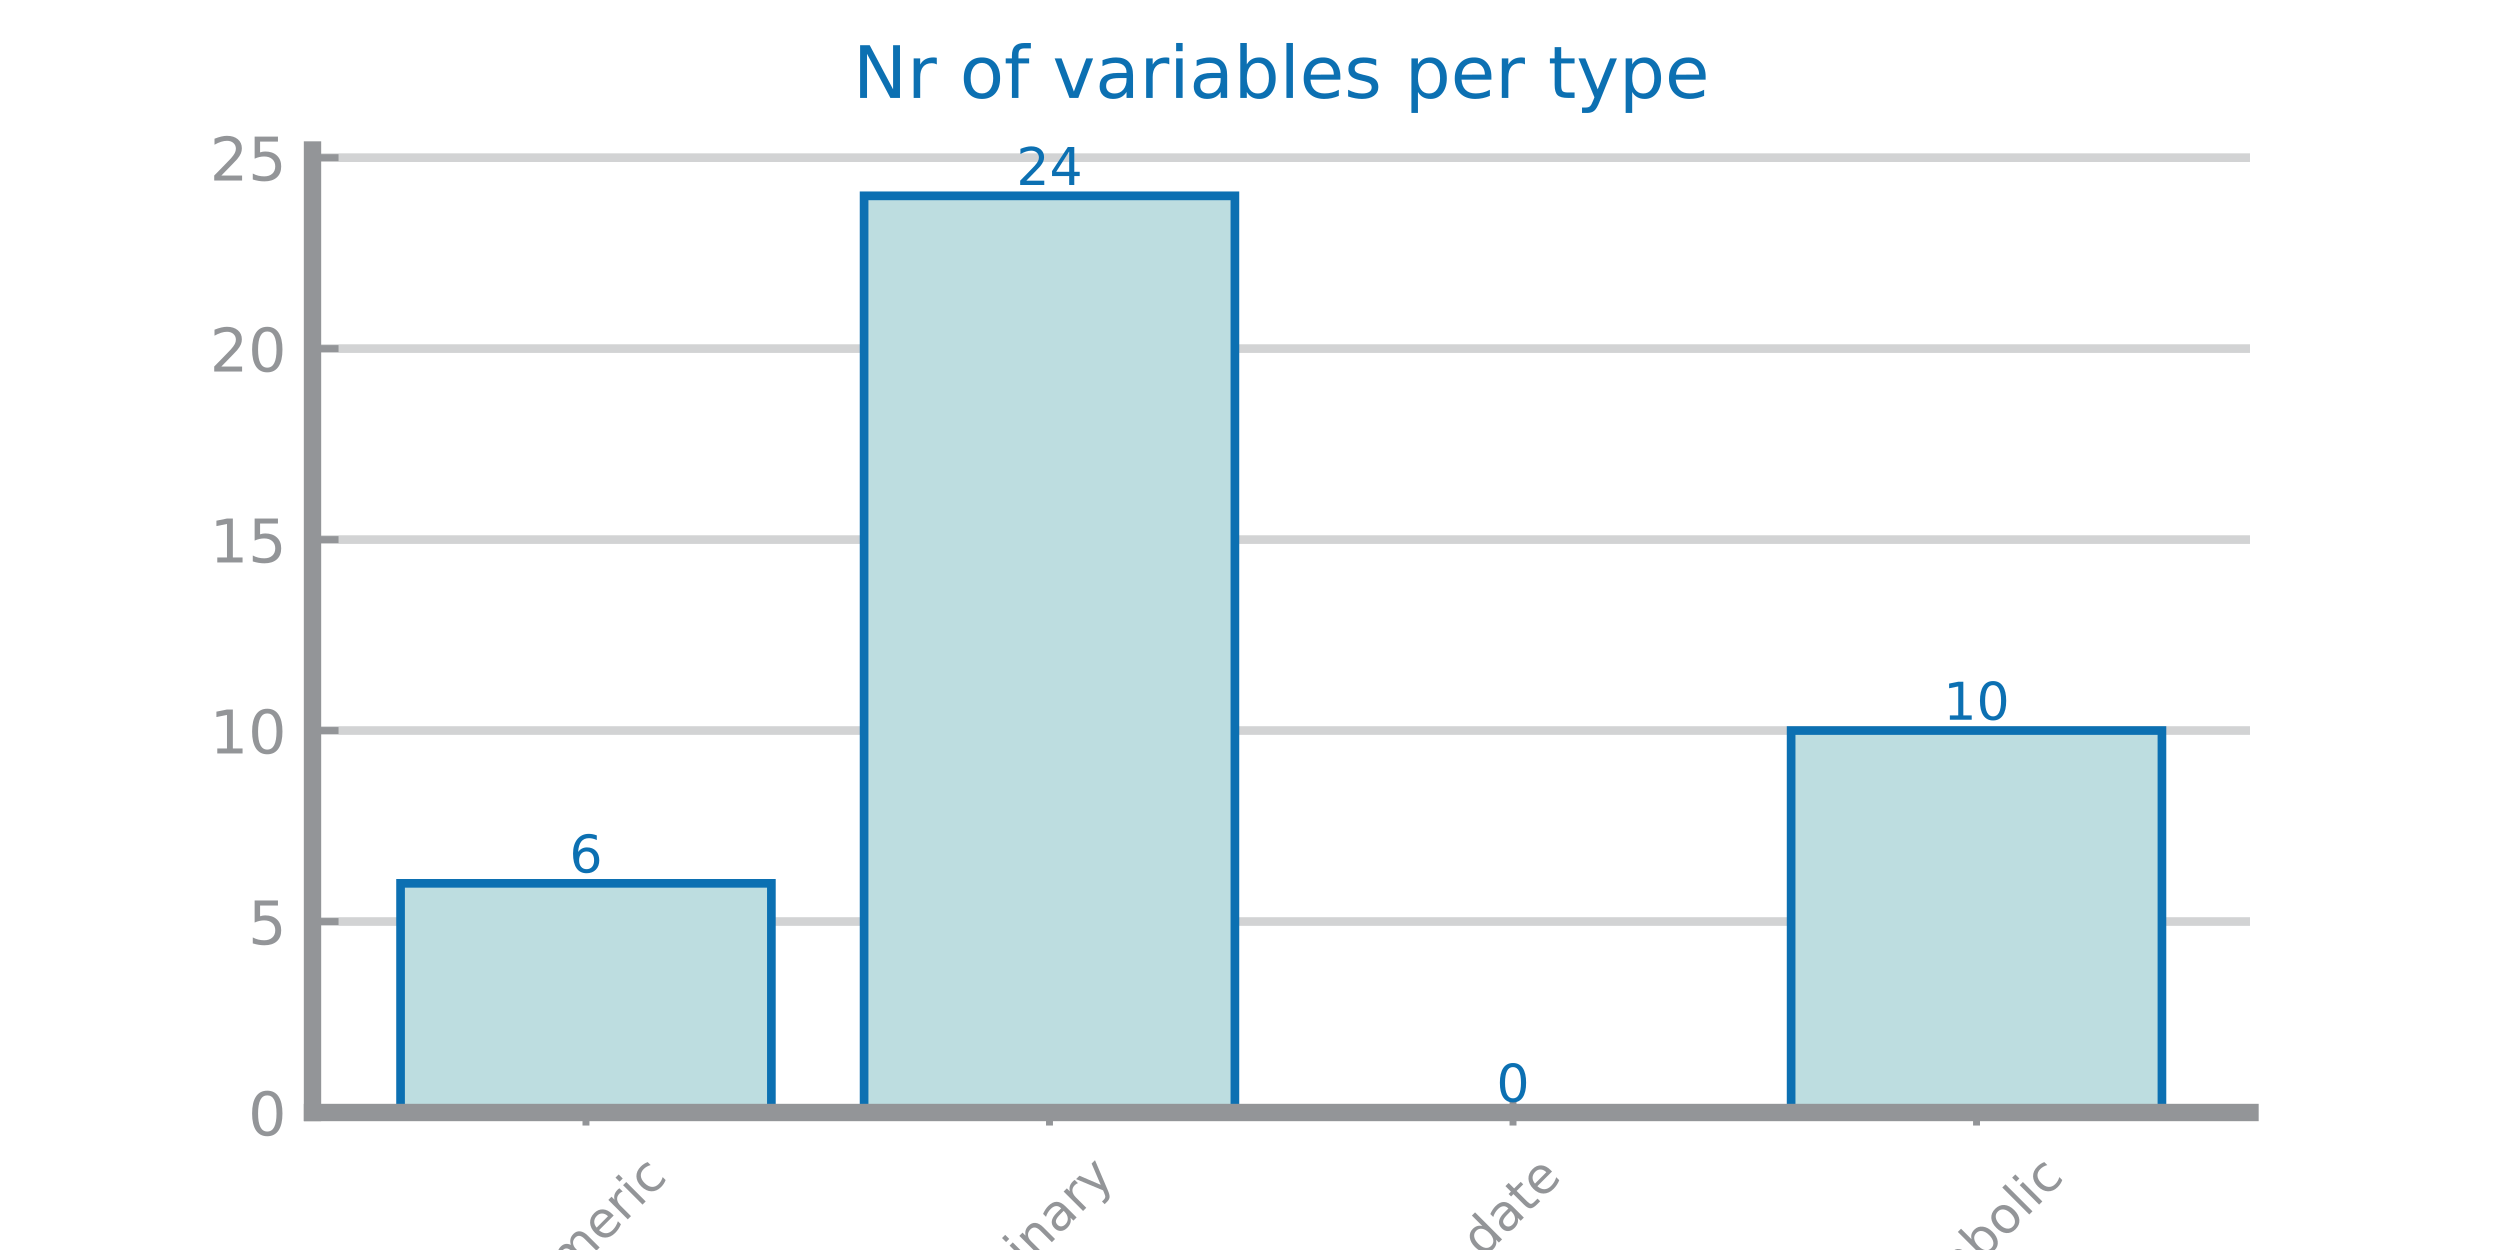
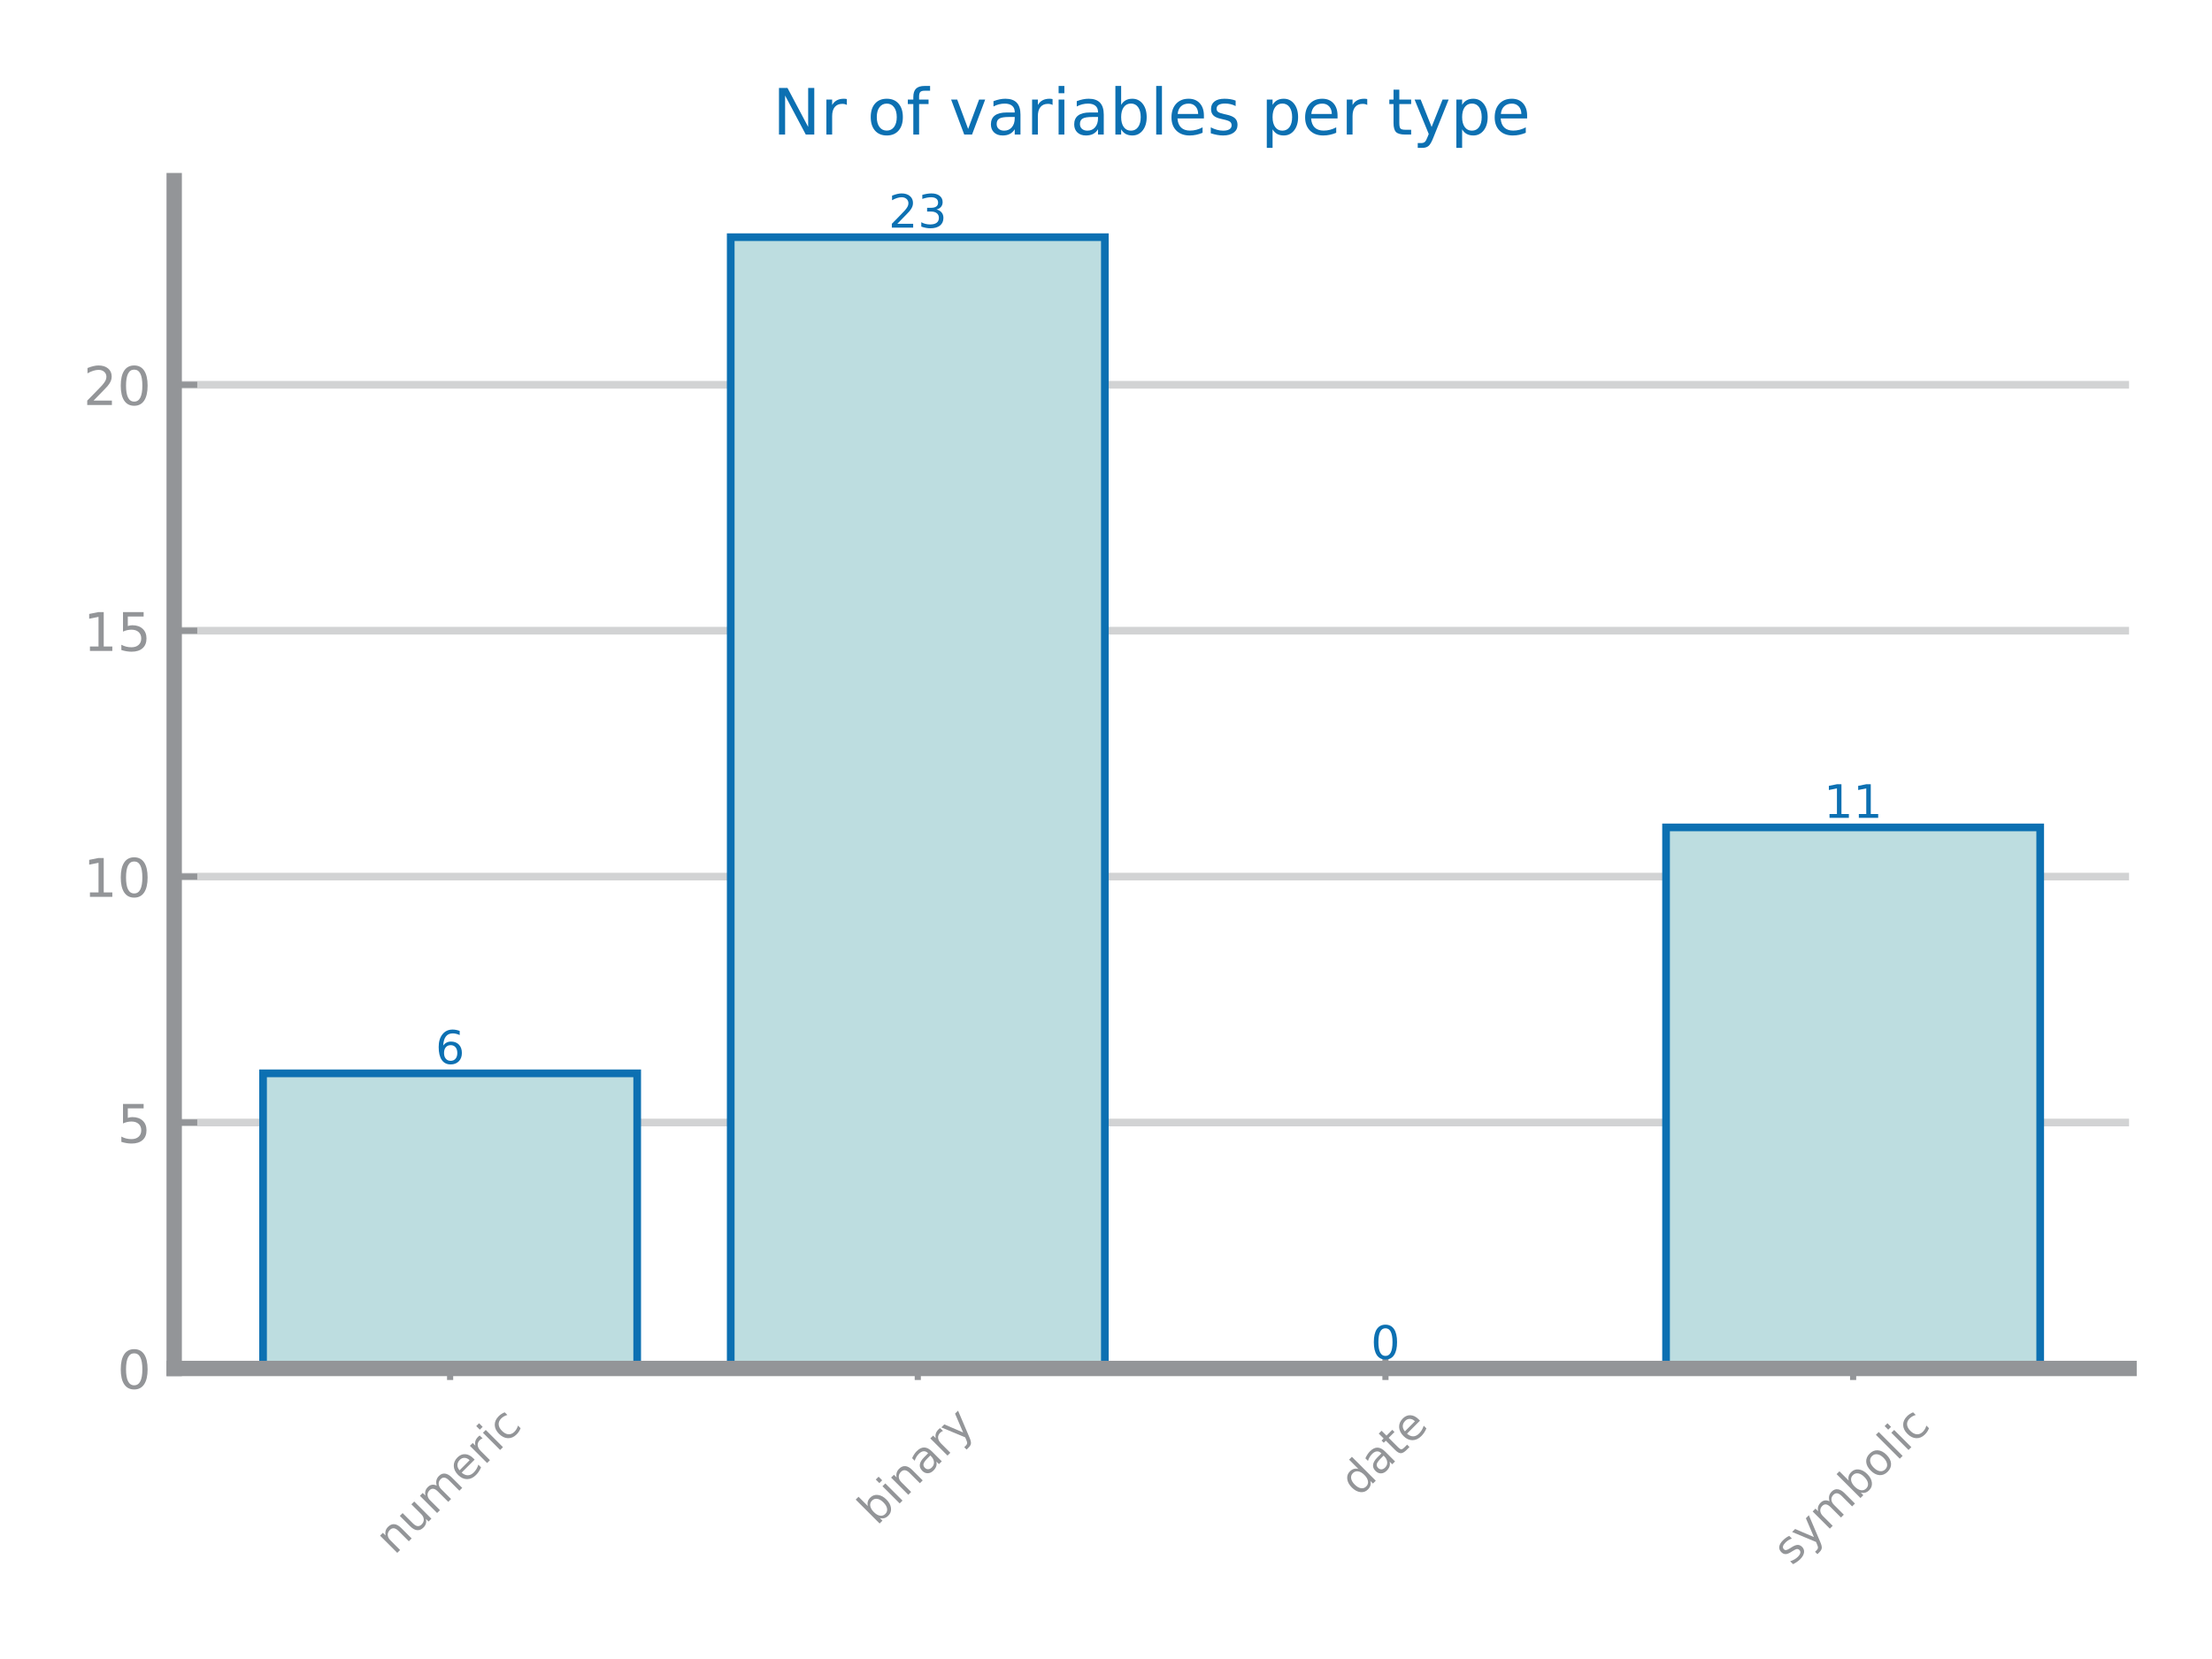
- <svg xmlns="http://www.w3.org/2000/svg" xmlns:xlink="http://www.w3.org/1999/xlink" width="288pt" height="144pt" viewBox="0 0 288 144" version="1.1">
+ <svg xmlns="http://www.w3.org/2000/svg" xmlns:xlink="http://www.w3.org/1999/xlink" width="288pt" height="216pt" viewBox="0 0 288 216" version="1.1">
  <defs>
    <style type="text/css">*{stroke-linejoin: round; stroke-linecap: butt}</style>
  </defs>
  <g id="figure_1">
    <g id="patch_1">
-       <path d="M 0 144  L 288 144  L 288 0  L 0 0  z " style="fill: #ffffff" />
+       <path d="M 0 216  L 288 216  L 288 0  L 0 0  z " style="fill: #ffffff" />
    </g>
    <g id="axes_1">
      <g id="patch_2">
-         <path d="M 36 128.16  L 259.2 128.16  L 259.2 17.28  L 36 17.28  z " style="fill: #ffffff" />
+         <path d="M 22.68 178.172  L 277.2 178.172  L 277.2 23.52  L 22.68 23.52  z " style="fill: #ffffff" />
      </g>
      <g id="matplotlib.axis_1">
        <g id="xtick_1">
          <g id="line2d_1">
            <defs>
-               <path id="m14a584cc9d" d="M 0 1.5  L 0 -1.5  " style="stroke: #939598; stroke-width: 0.8" />
+               <path id="mdaf7bc364d" d="M 0 1.5  L 0 -1.5  " style="stroke: #939598; stroke-width: 0.8" />
            </defs>
            <g>
-               <use xlink:href="#m14a584cc9d" x="67.504" y="128.16" style="fill: #939598; stroke: #939598; stroke-width: 0.8" />
+               <use xlink:href="#mdaf7bc364d" x="58.605" y="178.172" style="fill: #939598; stroke: #939598; stroke-width: 0.8" />
            </g>
          </g>
          <g id="text_1">
-             <g style="fill: #939598" transform="translate(60.24999 152.539) rotate(-45) scale(0.0579 -0.0579)">
+             <g style="fill: #939598" transform="translate(51.35075 202.5506) rotate(-45) scale(0.0579 -0.0579)">
              <defs>
                <path id="DejaVuSans-6e" d="M 3513 2113  L 3513 0  L 2938 0  L 2938 2094  Q 2938 2591 2744 2837  Q 2550 3084 2163 3084  Q 1697 3084 1428 2787  Q 1159 2491 1159 1978  L 1159 0  L 581 0  L 581 3500  L 1159 3500  L 1159 2956  Q 1366 3272 1645 3428  Q 1925 3584 2291 3584  Q 2894 3584 3203 3211  Q 3513 2838 3513 2113  z " transform="scale(0.015625)" />
                <path id="DejaVuSans-75" d="M 544 1381  L 544 3500  L 1119 3500  L 1119 1403  Q 1119 906 1312 657  Q 1506 409 1894 409  Q 2359 409 2629 706  Q 2900 1003 2900 1516  L 2900 3500  L 3475 3500  L 3475 0  L 2900 0  L 2900 538  Q 2691 219 2414 64  Q 2138 -91 1772 -91  Q 1169 -91 856 284  Q 544 659 544 1381  z M 1991 3584  L 1991 3584  z " transform="scale(0.015625)" />
                <path id="DejaVuSans-6d" d="M 3328 2828  Q 3544 3216 3844 3400  Q 4144 3584 4550 3584  Q 5097 3584 5394 3201  Q 5691 2819 5691 2113  L 5691 0  L 5113 0  L 5113 2094  Q 5113 2597 4934 2840  Q 4756 3084 4391 3084  Q 3944 3084 3684 2787  Q 3425 2491 3425 1978  L 3425 0  L 2847 0  L 2847 2094  Q 2847 2600 2669 2842  Q 2491 3084 2119 3084  Q 1678 3084 1418 2786  Q 1159 2488 1159 1978  L 1159 0  L 581 0  L 581 3500  L 1159 3500  L 1159 2956  Q 1356 3278 1631 3431  Q 1906 3584 2284 3584  Q 2666 3584 2933 3390  Q 3200 3197 3328 2828  z " transform="scale(0.015625)" />
                <path id="DejaVuSans-65" d="M 3597 1894  L 3597 1613  L 953 1613  Q 991 1019 1311 708  Q 1631 397 2203 397  Q 2534 397 2845 478  Q 3156 559 3463 722  L 3463 178  Q 3153 47 2828 -22  Q 2503 -91 2169 -91  Q 1331 -91 842 396  Q 353 884 353 1716  Q 353 2575 817 3079  Q 1281 3584 2069 3584  Q 2775 3584 3186 3129  Q 3597 2675 3597 1894  z M 3022 2063  Q 3016 2534 2758 2815  Q 2500 3097 2075 3097  Q 1594 3097 1305 2825  Q 1016 2553 972 2059  L 3022 2063  z " transform="scale(0.015625)" />
                <path id="DejaVuSans-72" d="M 2631 2963  Q 2534 3019 2420 3045  Q 2306 3072 2169 3072  Q 1681 3072 1420 2755  Q 1159 2438 1159 1844  L 1159 0  L 581 0  L 581 3500  L 1159 3500  L 1159 2956  Q 1341 3275 1631 3429  Q 1922 3584 2338 3584  Q 2397 3584 2469 3576  Q 2541 3569 2628 3553  L 2631 2963  z " transform="scale(0.015625)" />
                <path id="DejaVuSans-69" d="M 603 3500  L 1178 3500  L 1178 0  L 603 0  L 603 3500  z M 603 4863  L 1178 4863  L 1178 4134  L 603 4134  L 603 4863  z " transform="scale(0.015625)" />
                <path id="DejaVuSans-63" d="M 3122 3366  L 3122 2828  Q 2878 2963 2633 3030  Q 2388 3097 2138 3097  Q 1578 3097 1268 2742  Q 959 2388 959 1747  Q 959 1106 1268 751  Q 1578 397 2138 397  Q 2388 397 2633 464  Q 2878 531 3122 666  L 3122 134  Q 2881 22 2623 -34  Q 2366 -91 2075 -91  Q 1284 -91 818 406  Q 353 903 353 1747  Q 353 2603 823 3093  Q 1294 3584 2113 3584  Q 2378 3584 2631 3529  Q 2884 3475 3122 3366  z " transform="scale(0.015625)" />
              </defs>
              <use xlink:href="#DejaVuSans-6e" />
              <use xlink:href="#DejaVuSans-75" x="63.379" />
              <use xlink:href="#DejaVuSans-6d" x="126.758" />
              <use xlink:href="#DejaVuSans-65" x="224.17" />
              <use xlink:href="#DejaVuSans-72" x="285.693" />
              <use xlink:href="#DejaVuSans-69" x="326.807" />
              <use xlink:href="#DejaVuSans-63" x="354.59" />
            </g>
          </g>
        </g>
        <g id="xtick_2">
          <g id="line2d_2">
            <g>
-               <use xlink:href="#m14a584cc9d" x="120.901" y="128.16" style="fill: #939598; stroke: #939598; stroke-width: 0.8" />
+               <use xlink:href="#mdaf7bc364d" x="119.495" y="178.172" style="fill: #939598; stroke: #939598; stroke-width: 0.8" />
            </g>
          </g>
          <g id="text_2">
-             <g style="fill: #939598" transform="translate(115.5579 148.7174) rotate(-45) scale(0.0579 -0.0579)">
+             <g style="fill: #939598" transform="translate(114.1515 198.729) rotate(-45) scale(0.0579 -0.0579)">
              <defs>
                <path id="DejaVuSans-62" d="M 3116 1747  Q 3116 2381 2855 2742  Q 2594 3103 2138 3103  Q 1681 3103 1420 2742  Q 1159 2381 1159 1747  Q 1159 1113 1420 752  Q 1681 391 2138 391  Q 2594 391 2855 752  Q 3116 1113 3116 1747  z M 1159 2969  Q 1341 3281 1617 3432  Q 1894 3584 2278 3584  Q 2916 3584 3314 3078  Q 3713 2572 3713 1747  Q 3713 922 3314 415  Q 2916 -91 2278 -91  Q 1894 -91 1617 61  Q 1341 213 1159 525  L 1159 0  L 581 0  L 581 4863  L 1159 4863  L 1159 2969  z " transform="scale(0.015625)" />
                <path id="DejaVuSans-61" d="M 2194 1759  Q 1497 1759 1228 1600  Q 959 1441 959 1056  Q 959 750 1161 570  Q 1363 391 1709 391  Q 2188 391 2477 730  Q 2766 1069 2766 1631  L 2766 1759  L 2194 1759  z M 3341 1997  L 3341 0  L 2766 0  L 2766 531  Q 2569 213 2275 61  Q 1981 -91 1556 -91  Q 1019 -91 701 211  Q 384 513 384 1019  Q 384 1609 779 1909  Q 1175 2209 1959 2209  L 2766 2209  L 2766 2266  Q 2766 2663 2505 2880  Q 2244 3097 1772 3097  Q 1472 3097 1187 3025  Q 903 2953 641 2809  L 641 3341  Q 956 3463 1253 3523  Q 1550 3584 1831 3584  Q 2591 3584 2966 3190  Q 3341 2797 3341 1997  z " transform="scale(0.015625)" />
                <path id="DejaVuSans-79" d="M 2059 -325  Q 1816 -950 1584 -1140  Q 1353 -1331 966 -1331  L 506 -1331  L 506 -850  L 844 -850  Q 1081 -850 1212 -737  Q 1344 -625 1503 -206  L 1606 56  L 191 3500  L 800 3500  L 1894 763  L 2988 3500  L 3597 3500  L 2059 -325  z " transform="scale(0.015625)" />
              </defs>
              <use xlink:href="#DejaVuSans-62" />
              <use xlink:href="#DejaVuSans-69" x="63.477" />
              <use xlink:href="#DejaVuSans-6e" x="91.26" />
              <use xlink:href="#DejaVuSans-61" x="154.639" />
              <use xlink:href="#DejaVuSans-72" x="215.918" />
              <use xlink:href="#DejaVuSans-79" x="257.031" />
            </g>
          </g>
        </g>
        <g id="xtick_3">
          <g id="line2d_3">
            <g>
-               <use xlink:href="#m14a584cc9d" x="174.299" y="128.16" style="fill: #939598; stroke: #939598; stroke-width: 0.8" />
+               <use xlink:href="#mdaf7bc364d" x="180.385" y="178.172" style="fill: #939598; stroke: #939598; stroke-width: 0.8" />
            </g>
          </g>
          <g id="text_3">
-             <g style="fill: #939598" transform="translate(170.8121 145.0032) rotate(-45) scale(0.0579 -0.0579)">
+             <g style="fill: #939598" transform="translate(176.8986 195.0148) rotate(-45) scale(0.0579 -0.0579)">
              <defs>
                <path id="DejaVuSans-64" d="M 2906 2969  L 2906 4863  L 3481 4863  L 3481 0  L 2906 0  L 2906 525  Q 2725 213 2448 61  Q 2172 -91 1784 -91  Q 1150 -91 751 415  Q 353 922 353 1747  Q 353 2572 751 3078  Q 1150 3584 1784 3584  Q 2172 3584 2448 3432  Q 2725 3281 2906 2969  z M 947 1747  Q 947 1113 1208 752  Q 1469 391 1925 391  Q 2381 391 2643 752  Q 2906 1113 2906 1747  Q 2906 2381 2643 2742  Q 2381 3103 1925 3103  Q 1469 3103 1208 2742  Q 947 2381 947 1747  z " transform="scale(0.015625)" />
                <path id="DejaVuSans-74" d="M 1172 4494  L 1172 3500  L 2356 3500  L 2356 3053  L 1172 3053  L 1172 1153  Q 1172 725 1289 603  Q 1406 481 1766 481  L 2356 481  L 2356 0  L 1766 0  Q 1100 0 847 248  Q 594 497 594 1153  L 594 3053  L 172 3053  L 172 3500  L 594 3500  L 594 4494  L 1172 4494  z " transform="scale(0.015625)" />
              </defs>
              <use xlink:href="#DejaVuSans-64" />
              <use xlink:href="#DejaVuSans-61" x="63.477" />
              <use xlink:href="#DejaVuSans-74" x="124.756" />
              <use xlink:href="#DejaVuSans-65" x="163.965" />
            </g>
          </g>
        </g>
        <g id="xtick_4">
          <g id="line2d_4">
            <g>
-               <use xlink:href="#m14a584cc9d" x="227.696" y="128.16" style="fill: #939598; stroke: #939598; stroke-width: 0.8" />
+               <use xlink:href="#mdaf7bc364d" x="241.275" y="178.172" style="fill: #939598; stroke: #939598; stroke-width: 0.8" />
            </g>
          </g>
          <g id="text_4">
-             <g style="fill: #939598" transform="translate(219.7383 153.9451) rotate(-45) scale(0.0579 -0.0579)">
+             <g style="fill: #939598" transform="translate(233.3176 203.9567) rotate(-45) scale(0.0579 -0.0579)">
              <defs>
                <path id="DejaVuSans-73" d="M 2834 3397  L 2834 2853  Q 2591 2978 2328 3040  Q 2066 3103 1784 3103  Q 1356 3103 1142 2972  Q 928 2841 928 2578  Q 928 2378 1081 2264  Q 1234 2150 1697 2047  L 1894 2003  Q 2506 1872 2764 1633  Q 3022 1394 3022 966  Q 3022 478 2636 193  Q 2250 -91 1575 -91  Q 1294 -91 989 -36  Q 684 19 347 128  L 347 722  Q 666 556 975 473  Q 1284 391 1588 391  Q 1994 391 2212 530  Q 2431 669 2431 922  Q 2431 1156 2273 1281  Q 2116 1406 1581 1522  L 1381 1569  Q 847 1681 609 1914  Q 372 2147 372 2553  Q 372 3047 722 3315  Q 1072 3584 1716 3584  Q 2034 3584 2315 3537  Q 2597 3491 2834 3397  z " transform="scale(0.015625)" />
                <path id="DejaVuSans-6f" d="M 1959 3097  Q 1497 3097 1228 2736  Q 959 2375 959 1747  Q 959 1119 1226 758  Q 1494 397 1959 397  Q 2419 397 2687 759  Q 2956 1122 2956 1747  Q 2956 2369 2687 2733  Q 2419 3097 1959 3097  z M 1959 3584  Q 2709 3584 3137 3096  Q 3566 2609 3566 1747  Q 3566 888 3137 398  Q 2709 -91 1959 -91  Q 1206 -91 779 398  Q 353 888 353 1747  Q 353 2609 779 3096  Q 1206 3584 1959 3584  z " transform="scale(0.015625)" />
                <path id="DejaVuSans-6c" d="M 603 4863  L 1178 4863  L 1178 0  L 603 0  L 603 4863  z " transform="scale(0.015625)" />
              </defs>
              <use xlink:href="#DejaVuSans-73" />
              <use xlink:href="#DejaVuSans-79" x="52.1" />
              <use xlink:href="#DejaVuSans-6d" x="111.279" />
              <use xlink:href="#DejaVuSans-62" x="208.691" />
              <use xlink:href="#DejaVuSans-6f" x="272.168" />
              <use xlink:href="#DejaVuSans-6c" x="333.35" />
              <use xlink:href="#DejaVuSans-69" x="361.133" />
              <use xlink:href="#DejaVuSans-63" x="388.916" />
            </g>
          </g>
        </g>
      </g>
      <g id="matplotlib.axis_2">
        <g id="ytick_1">
          <g id="line2d_5">
-             <path d="M 36 128.16  L 259.2 128.16  " clip-path="url(#p136a6dcaf3)" style="fill: none; stroke: #d2d3d4; stroke-linecap: square" />
+             <path d="M 22.68 178.172  L 277.2 178.172  " clip-path="url(#p9d71a5cc10)" style="fill: none; stroke: #d2d3d4; stroke-linecap: square" />
          </g>
          <g id="line2d_6">
            <defs>
-               <path id="m905802e1bb" d="M 0 0  L 3 0  " style="stroke: #939598; stroke-width: 0.8" />
+               <path id="ma5fc318464" d="M 0 0  L 3 0  " style="stroke: #939598; stroke-width: 0.8" />
            </defs>
            <g>
-               <use xlink:href="#m905802e1bb" x="36" y="128.16" style="fill: #939598; stroke: #939598; stroke-width: 0.8" />
+               <use xlink:href="#ma5fc318464" x="22.68" y="178.172" style="fill: #939598; stroke: #939598; stroke-width: 0.8" />
            </g>
          </g>
          <g id="text_5">
-             <g style="fill: #939598" transform="translate(28.58442 130.7967) scale(0.0694 -0.0694)">
+             <g style="fill: #939598" transform="translate(15.26442 180.8082) scale(0.0694 -0.0694)">
              <defs>
                <path id="DejaVuSans-30" d="M 2034 4250  Q 1547 4250 1301 3770  Q 1056 3291 1056 2328  Q 1056 1369 1301 889  Q 1547 409 2034 409  Q 2525 409 2770 889  Q 3016 1369 3016 2328  Q 3016 3291 2770 3770  Q 2525 4250 2034 4250  z M 2034 4750  Q 2819 4750 3233 4129  Q 3647 3509 3647 2328  Q 3647 1150 3233 529  Q 2819 -91 2034 -91  Q 1250 -91 836 529  Q 422 1150 422 2328  Q 422 3509 836 4129  Q 1250 4750 2034 4750  z " transform="scale(0.015625)" />
              </defs>
              <use xlink:href="#DejaVuSans-30" />
            </g>
          </g>
        </g>
        <g id="ytick_2">
          <g id="line2d_7">
-             <path d="M 36 106.16  L 259.2 106.16  " clip-path="url(#p136a6dcaf3)" style="fill: none; stroke: #d2d3d4; stroke-linecap: square" />
+             <path d="M 22.68 146.153  L 277.2 146.153  " clip-path="url(#p9d71a5cc10)" style="fill: none; stroke: #d2d3d4; stroke-linecap: square" />
          </g>
          <g id="line2d_8">
            <g>
-               <use xlink:href="#m905802e1bb" x="36" y="106.16" style="fill: #939598; stroke: #939598; stroke-width: 0.8" />
+               <use xlink:href="#ma5fc318464" x="22.68" y="146.153" style="fill: #939598; stroke: #939598; stroke-width: 0.8" />
            </g>
          </g>
          <g id="text_6">
-             <g style="fill: #939598" transform="translate(28.58442 108.7967) scale(0.0694 -0.0694)">
+             <g style="fill: #939598" transform="translate(15.26442 148.7893) scale(0.0694 -0.0694)">
              <defs>
                <path id="DejaVuSans-35" d="M 691 4666  L 3169 4666  L 3169 4134  L 1269 4134  L 1269 2991  Q 1406 3038 1543 3061  Q 1681 3084 1819 3084  Q 2600 3084 3056 2656  Q 3513 2228 3513 1497  Q 3513 744 3044 326  Q 2575 -91 1722 -91  Q 1428 -91 1123 -41  Q 819 9 494 109  L 494 744  Q 775 591 1075 516  Q 1375 441 1709 441  Q 2250 441 2565 725  Q 2881 1009 2881 1497  Q 2881 1984 2565 2268  Q 2250 2553 1709 2553  Q 1456 2553 1204 2497  Q 953 2441 691 2322  L 691 4666  z " transform="scale(0.015625)" />
              </defs>
              <use xlink:href="#DejaVuSans-35" />
            </g>
          </g>
        </g>
        <g id="ytick_3">
          <g id="line2d_9">
-             <path d="M 36 84.16  L 259.2 84.16  " clip-path="url(#p136a6dcaf3)" style="fill: none; stroke: #d2d3d4; stroke-linecap: square" />
+             <path d="M 22.68 114.134  L 277.2 114.134  " clip-path="url(#p9d71a5cc10)" style="fill: none; stroke: #d2d3d4; stroke-linecap: square" />
          </g>
          <g id="line2d_10">
            <g>
-               <use xlink:href="#m905802e1bb" x="36" y="84.16" style="fill: #939598; stroke: #939598; stroke-width: 0.8" />
+               <use xlink:href="#ma5fc318464" x="22.68" y="114.134" style="fill: #939598; stroke: #939598; stroke-width: 0.8" />
            </g>
          </g>
          <g id="text_7">
-             <g style="fill: #939598" transform="translate(24.16885 86.79666) scale(0.0694 -0.0694)">
+             <g style="fill: #939598" transform="translate(10.84885 116.7703) scale(0.0694 -0.0694)">
              <defs>
                <path id="DejaVuSans-31" d="M 794 531  L 1825 531  L 1825 4091  L 703 3866  L 703 4441  L 1819 4666  L 2450 4666  L 2450 531  L 3481 531  L 3481 0  L 794 0  L 794 531  z " transform="scale(0.015625)" />
              </defs>
              <use xlink:href="#DejaVuSans-31" />
              <use xlink:href="#DejaVuSans-30" x="63.623" />
            </g>
          </g>
        </g>
        <g id="ytick_4">
          <g id="line2d_11">
-             <path d="M 36 62.16  L 259.2 62.16  " clip-path="url(#p136a6dcaf3)" style="fill: none; stroke: #d2d3d4; stroke-linecap: square" />
+             <path d="M 22.68 82.115  L 277.2 82.115  " clip-path="url(#p9d71a5cc10)" style="fill: none; stroke: #d2d3d4; stroke-linecap: square" />
          </g>
          <g id="line2d_12">
            <g>
-               <use xlink:href="#m905802e1bb" x="36" y="62.16" style="fill: #939598; stroke: #939598; stroke-width: 0.8" />
+               <use xlink:href="#ma5fc318464" x="22.68" y="82.115" style="fill: #939598; stroke: #939598; stroke-width: 0.8" />
            </g>
          </g>
          <g id="text_8">
-             <g style="fill: #939598" transform="translate(24.16885 64.79666) scale(0.0694 -0.0694)">
+             <g style="fill: #939598" transform="translate(10.84885 84.75136) scale(0.0694 -0.0694)">
              <use xlink:href="#DejaVuSans-31" />
              <use xlink:href="#DejaVuSans-35" x="63.623" />
            </g>
          </g>
        </g>
        <g id="ytick_5">
          <g id="line2d_13">
-             <path d="M 36 40.16  L 259.2 40.16  " clip-path="url(#p136a6dcaf3)" style="fill: none; stroke: #d2d3d4; stroke-linecap: square" />
+             <path d="M 22.68 50.096  L 277.2 50.096  " clip-path="url(#p9d71a5cc10)" style="fill: none; stroke: #d2d3d4; stroke-linecap: square" />
          </g>
          <g id="line2d_14">
            <g>
-               <use xlink:href="#m905802e1bb" x="36" y="40.16" style="fill: #939598; stroke: #939598; stroke-width: 0.8" />
+               <use xlink:href="#ma5fc318464" x="22.68" y="50.096" style="fill: #939598; stroke: #939598; stroke-width: 0.8" />
            </g>
          </g>
          <g id="text_9">
-             <g style="fill: #939598" transform="translate(24.16885 42.79666) scale(0.0694 -0.0694)">
+             <g style="fill: #939598" transform="translate(10.84885 52.73239) scale(0.0694 -0.0694)">
              <defs>
                <path id="DejaVuSans-32" d="M 1228 531  L 3431 531  L 3431 0  L 469 0  L 469 531  Q 828 903 1448 1529  Q 2069 2156 2228 2338  Q 2531 2678 2651 2914  Q 2772 3150 2772 3378  Q 2772 3750 2511 3984  Q 2250 4219 1831 4219  Q 1534 4219 1204 4116  Q 875 4013 500 3803  L 500 4441  Q 881 4594 1212 4672  Q 1544 4750 1819 4750  Q 2544 4750 2975 4387  Q 3406 4025 3406 3419  Q 3406 3131 3298 2873  Q 3191 2616 2906 2266  Q 2828 2175 2409 1742  Q 1991 1309 1228 531  z " transform="scale(0.015625)" />
              </defs>
              <use xlink:href="#DejaVuSans-32" />
              <use xlink:href="#DejaVuSans-30" x="63.623" />
            </g>
          </g>
        </g>
-         <g id="ytick_6">
-           <g id="line2d_15">
-             <path d="M 36 18.16  L 259.2 18.16  " clip-path="url(#p136a6dcaf3)" style="fill: none; stroke: #d2d3d4; stroke-linecap: square" />
-           </g>
-           <g id="line2d_16">
-             <g>
-               <use xlink:href="#m905802e1bb" x="36" y="18.16" style="fill: #939598; stroke: #939598; stroke-width: 0.8" />
-             </g>
-           </g>
-           <g id="text_10">
-             <g style="fill: #939598" transform="translate(24.16885 20.79666) scale(0.0694 -0.0694)">
-               <use xlink:href="#DejaVuSans-32" />
-               <use xlink:href="#DejaVuSans-35" x="63.623" />
-             </g>
-           </g>
-         </g>
      </g>
      <g id="patch_3">
-         <path d="M 46.145 128.16  L 88.863 128.16  L 88.863 101.76  L 46.145 101.76  z " clip-path="url(#p136a6dcaf3)" style="fill: #bddde0; stroke: #0c70b2; stroke-linejoin: miter" />
+         <path d="M 34.249 178.172  L 82.961 178.172  L 82.961 139.749  L 34.249 139.749  z " clip-path="url(#p9d71a5cc10)" style="fill: #bddde0; stroke: #0c70b2; stroke-linejoin: miter" />
      </g>
      <g id="patch_4">
-         <path d="M 99.543 128.16  L 142.26 128.16  L 142.26 22.56  L 99.543 22.56  z " clip-path="url(#p136a6dcaf3)" style="fill: #bddde0; stroke: #0c70b2; stroke-linejoin: miter" />
+         <path d="M 95.139 178.172  L 143.851 178.172  L 143.851 30.884  L 95.139 30.884  z " clip-path="url(#p9d71a5cc10)" style="fill: #bddde0; stroke: #0c70b2; stroke-linejoin: miter" />
      </g>
      <g id="patch_5">
-         <path d="M 152.94 128.16  L 195.657 128.16  L 195.657 128.16  L 152.94 128.16  z " clip-path="url(#p136a6dcaf3)" style="fill: #bddde0; stroke: #0c70b2; stroke-linejoin: miter" />
+         <path d="M 156.029 178.172  L 204.741 178.172  L 204.741 178.172  L 156.029 178.172  z " clip-path="url(#p9d71a5cc10)" style="fill: #bddde0; stroke: #0c70b2; stroke-linejoin: miter" />
      </g>
      <g id="patch_6">
-         <path d="M 206.337 128.16  L 249.055 128.16  L 249.055 84.16  L 206.337 84.16  z " clip-path="url(#p136a6dcaf3)" style="fill: #bddde0; stroke: #0c70b2; stroke-linejoin: miter" />
+         <path d="M 216.919 178.172  L 265.631 178.172  L 265.631 107.73  L 216.919 107.73  z " clip-path="url(#p9d71a5cc10)" style="fill: #bddde0; stroke: #0c70b2; stroke-linejoin: miter" />
      </g>
      <g id="patch_7">
-         <path d="M 36 128.16  L 36 17.28  " style="fill: none; stroke: #939598; stroke-width: 2; stroke-linejoin: miter; stroke-linecap: square" />
+         <path d="M 22.68 178.172  L 22.68 23.52  " style="fill: none; stroke: #939598; stroke-width: 2; stroke-linejoin: miter; stroke-linecap: square" />
      </g>
      <g id="patch_8">
-         <path d="M 36 128.16  L 259.2 128.16  " style="fill: none; stroke: #939598; stroke-width: 2; stroke-linejoin: miter; stroke-linecap: square" />
-       </g>
-       <g id="text_11">
-         <g style="fill: #0c70b2" transform="translate(65.59556 100.5122) scale(0.06 -0.06)">
+         <path d="M 22.68 178.172  L 277.2 178.172  " style="fill: none; stroke: #939598; stroke-width: 2; stroke-linejoin: miter; stroke-linecap: square" />
+       </g>
+       <g id="text_10">
+         <g style="fill: #0c70b2" transform="translate(56.69632 138.501) scale(0.06 -0.06)">
          <defs>
            <path id="DejaVuSans-36" d="M 2113 2584  Q 1688 2584 1439 2293  Q 1191 2003 1191 1497  Q 1191 994 1439 701  Q 1688 409 2113 409  Q 2538 409 2786 701  Q 3034 994 3034 1497  Q 3034 2003 2786 2293  Q 2538 2584 2113 2584  z M 3366 4563  L 3366 3988  Q 3128 4100 2886 4159  Q 2644 4219 2406 4219  Q 1781 4219 1451 3797  Q 1122 3375 1075 2522  Q 1259 2794 1537 2939  Q 1816 3084 2150 3084  Q 2853 3084 3261 2657  Q 3669 2231 3669 1497  Q 3669 778 3244 343  Q 2819 -91 2113 -91  Q 1303 -91 875 529  Q 447 1150 447 2328  Q 447 3434 972 4092  Q 1497 4750 2381 4750  Q 2619 4750 2861 4703  Q 3103 4656 3366 4563  z " transform="scale(0.015625)" />
          </defs>
          <use xlink:href="#DejaVuSans-36" />
        </g>
      </g>
-       <g id="text_12">
-         <g style="fill: #0c70b2" transform="translate(117.0839 21.31219) scale(0.06 -0.06)">
+       <g id="text_11">
+         <g style="fill: #0c70b2" transform="translate(115.6775 29.63655) scale(0.06 -0.06)">
          <defs>
-             <path id="DejaVuSans-34" d="M 2419 4116  L 825 1625  L 2419 1625  L 2419 4116  z M 2253 4666  L 3047 4666  L 3047 1625  L 3713 1625  L 3713 1100  L 3047 1100  L 3047 0  L 2419 0  L 2419 1100  L 313 1100  L 313 1709  L 2253 4666  z " transform="scale(0.015625)" />
+             <path id="DejaVuSans-33" d="M 2597 2516  Q 3050 2419 3304 2112  Q 3559 1806 3559 1356  Q 3559 666 3084 287  Q 2609 -91 1734 -91  Q 1441 -91 1130 -33  Q 819 25 488 141  L 488 750  Q 750 597 1062 519  Q 1375 441 1716 441  Q 2309 441 2620 675  Q 2931 909 2931 1356  Q 2931 1769 2642 2001  Q 2353 2234 1838 2234  L 1294 2234  L 1294 2753  L 1863 2753  Q 2328 2753 2575 2939  Q 2822 3125 2822 3475  Q 2822 3834 2567 4026  Q 2313 4219 1838 4219  Q 1578 4219 1281 4162  Q 984 4106 628 3988  L 628 4550  Q 988 4650 1302 4700  Q 1616 4750 1894 4750  Q 2613 4750 3031 4423  Q 3450 4097 3450 3541  Q 3450 3153 3228 2886  Q 3006 2619 2597 2516  z " transform="scale(0.015625)" />
          </defs>
          <use xlink:href="#DejaVuSans-32" />
-           <use xlink:href="#DejaVuSans-34" x="63.623" />
+           <use xlink:href="#DejaVuSans-33" x="63.623" />
+         </g>
+       </g>
+       <g id="text_12">
+         <g style="fill: #0c70b2" transform="translate(178.4762 176.9238) scale(0.06 -0.06)">
+           <use xlink:href="#DejaVuSans-30" />
        </g>
      </g>
      <g id="text_13">
-         <g style="fill: #0c70b2" transform="translate(172.3898 126.9122) scale(0.06 -0.06)">
-           <use xlink:href="#DejaVuSans-30" />
+         <g style="fill: #0c70b2" transform="translate(237.4574 106.4821) scale(0.06 -0.06)">
+           <use xlink:href="#DejaVuSans-31" />
+           <use xlink:href="#DejaVuSans-31" x="63.623" />
        </g>
      </g>
      <g id="text_14">
-         <g style="fill: #0c70b2" transform="translate(223.8782 82.91219) scale(0.06 -0.06)">
-           <use xlink:href="#DejaVuSans-31" />
-           <use xlink:href="#DejaVuSans-30" x="63.623" />
-         </g>
-       </g>
-       <g id="text_15">
-         <g style="fill: #0c70b2" transform="translate(98.26557 11.28) scale(0.0833 -0.0833)">
+         <g style="fill: #0c70b2" transform="translate(100.6056 17.52) scale(0.0833 -0.0833)">
          <defs>
            <path id="DejaVuSans-4e" d="M 628 4666  L 1478 4666  L 3547 763  L 3547 4666  L 4159 4666  L 4159 0  L 3309 0  L 1241 3903  L 1241 0  L 628 0  L 628 4666  z " transform="scale(0.015625)" />
            <path id="DejaVuSans-20" transform="scale(0.015625)" />
            <path id="DejaVuSans-66" d="M 2375 4863  L 2375 4384  L 1825 4384  Q 1516 4384 1395 4259  Q 1275 4134 1275 3809  L 1275 3500  L 2222 3500  L 2222 3053  L 1275 3053  L 1275 0  L 697 0  L 697 3053  L 147 3053  L 147 3500  L 697 3500  L 697 3744  Q 697 4328 969 4595  Q 1241 4863 1831 4863  L 2375 4863  z " transform="scale(0.015625)" />
            <path id="DejaVuSans-76" d="M 191 3500  L 800 3500  L 1894 563  L 2988 3500  L 3597 3500  L 2284 0  L 1503 0  L 191 3500  z " transform="scale(0.015625)" />
            <path id="DejaVuSans-70" d="M 1159 525  L 1159 -1331  L 581 -1331  L 581 3500  L 1159 3500  L 1159 2969  Q 1341 3281 1617 3432  Q 1894 3584 2278 3584  Q 2916 3584 3314 3078  Q 3713 2572 3713 1747  Q 3713 922 3314 415  Q 2916 -91 2278 -91  Q 1894 -91 1617 61  Q 1341 213 1159 525  z M 3116 1747  Q 3116 2381 2855 2742  Q 2594 3103 2138 3103  Q 1681 3103 1420 2742  Q 1159 2381 1159 1747  Q 1159 1113 1420 752  Q 1681 391 2138 391  Q 2594 391 2855 752  Q 3116 1113 3116 1747  z " transform="scale(0.015625)" />
          </defs>
          <use xlink:href="#DejaVuSans-4e" />
          <use xlink:href="#DejaVuSans-72" x="74.805" />
          <use xlink:href="#DejaVuSans-20" x="115.918" />
          <use xlink:href="#DejaVuSans-6f" x="147.705" />
          <use xlink:href="#DejaVuSans-66" x="208.887" />
          <use xlink:href="#DejaVuSans-20" x="244.092" />
          <use xlink:href="#DejaVuSans-76" x="275.879" />
          <use xlink:href="#DejaVuSans-61" x="335.059" />
          <use xlink:href="#DejaVuSans-72" x="396.338" />
          <use xlink:href="#DejaVuSans-69" x="437.451" />
          <use xlink:href="#DejaVuSans-61" x="465.234" />
          <use xlink:href="#DejaVuSans-62" x="526.514" />
          <use xlink:href="#DejaVuSans-6c" x="589.99" />
          <use xlink:href="#DejaVuSans-65" x="617.773" />
          <use xlink:href="#DejaVuSans-73" x="679.297" />
          <use xlink:href="#DejaVuSans-20" x="731.396" />
          <use xlink:href="#DejaVuSans-70" x="763.184" />
          <use xlink:href="#DejaVuSans-65" x="826.66" />
          <use xlink:href="#DejaVuSans-72" x="888.184" />
          <use xlink:href="#DejaVuSans-20" x="929.297" />
          <use xlink:href="#DejaVuSans-74" x="961.084" />
          <use xlink:href="#DejaVuSans-79" x="1000.293" />
          <use xlink:href="#DejaVuSans-70" x="1059.473" />
          <use xlink:href="#DejaVuSans-65" x="1122.949" />
        </g>
      </g>
    </g>
  </g>
  <defs>
-     <clipPath id="p136a6dcaf3">
-       <rect x="36" y="17.28" width="223.2" height="110.88" />
+     <clipPath id="p9d71a5cc10">
+       <rect x="22.68" y="23.52" width="254.52" height="154.652" />
    </clipPath>
  </defs>
</svg>
